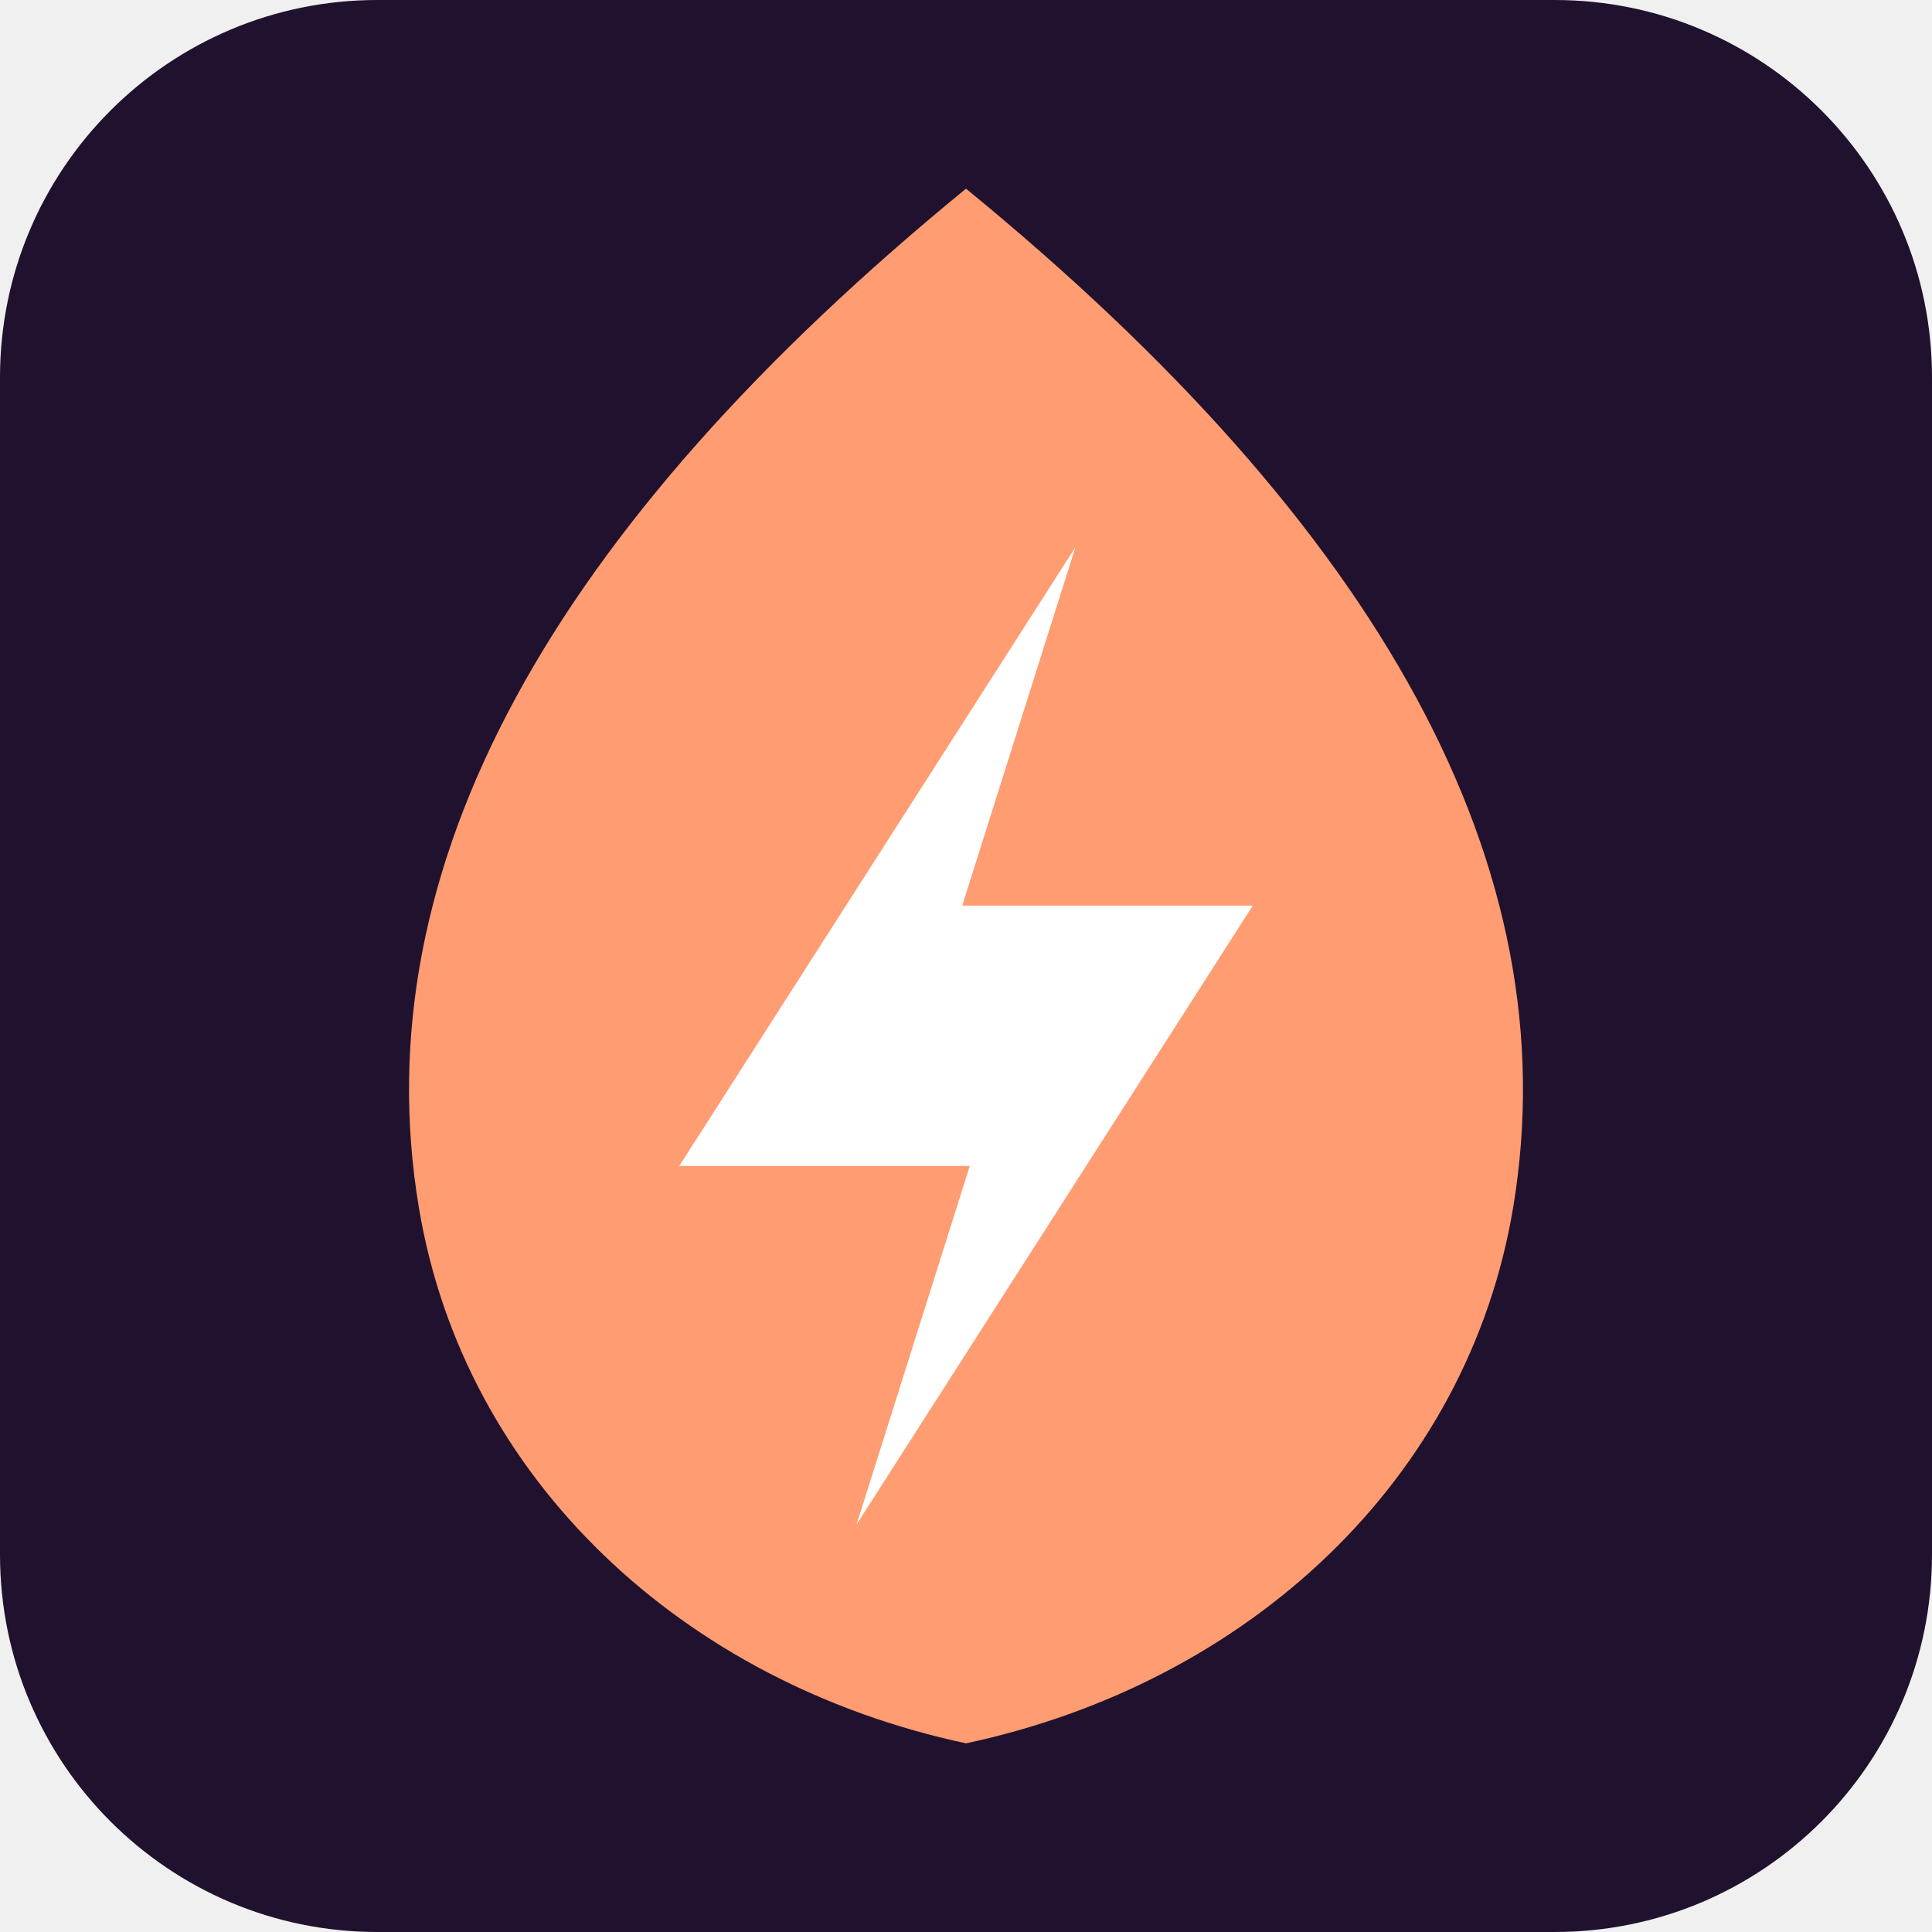
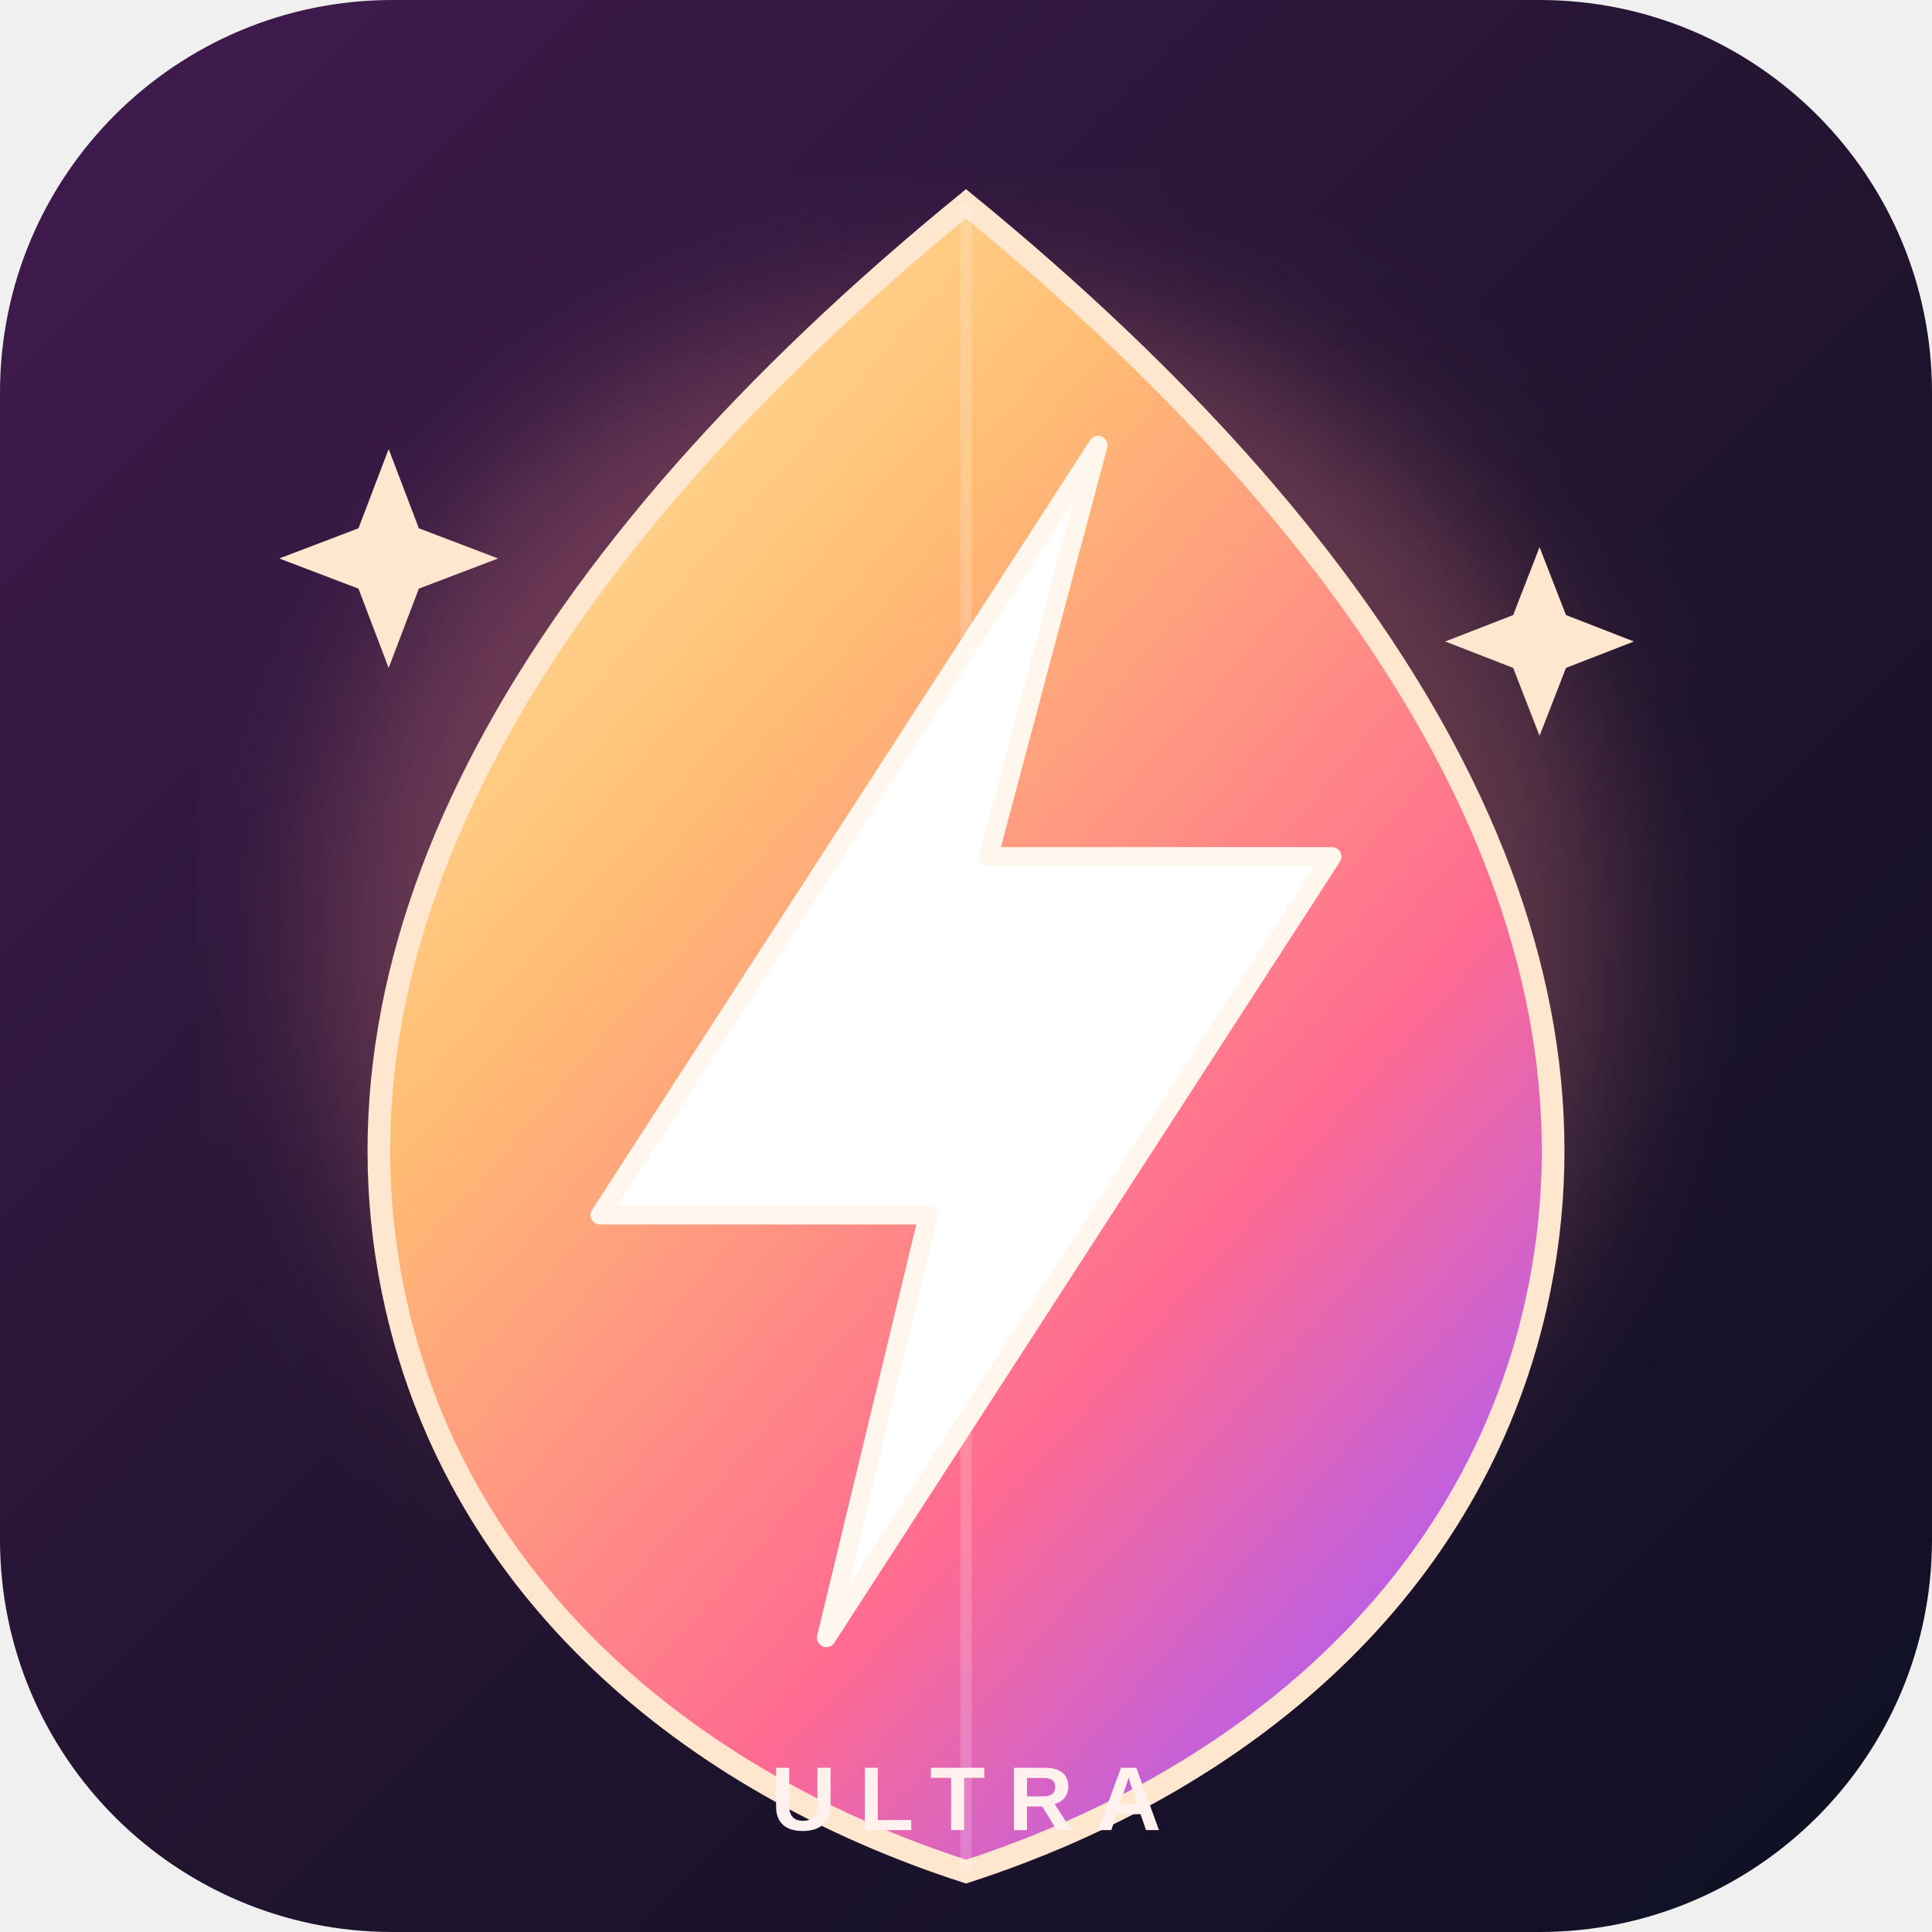
<svg xmlns="http://www.w3.org/2000/svg" viewBox="0 0 512 512">
-   <rect width="512" height="512" rx="100" fill="#20122e" />
-   <path d="M256 50c-110 90-160 180-145 270 12 72 70 126 145 142 75-16 133-70 145-142 15-90-35-180-145-270Z" fill="#ff9c72" />
-   <path d="m285 145-105 164h77l-30 95 105-164h-77Z" fill="white" />
+   <defs>
+     <linearGradient id="bg" x2="1" y2="1">
+       <stop stop-color="#421b50" />
+       <stop offset=".55" stop-color="#20142e" />
+       <stop offset="1" stop-color="#0e1025" />
+     </linearGradient>
+     <linearGradient id="fire" x2=".8" y2="1">
+       <stop stop-color="#fff1b0" />
+       <stop offset=".35" stop-color="#ffbd73" />
+       <stop offset=".72" stop-color="#ff6b91" />
+       <stop offset="1" stop-color="#a75bff" />
+     </linearGradient>
+     <filter id="glow">
+       <feGaussianBlur stdDeviation="20" />
+     </filter>
+   </defs>
+   <rect width="512" height="512" rx="104" fill="url(#bg)" />
+   <circle cx="256" cy="250" r="170" fill="#ff8c8c" opacity=".3" filter="url(#glow)" />
+   <path d="M256 54c-115 94-173 195-151 292 17 75 77 126 151 150 74-24 134-75 151-150 22-97-36-198-151-292Z" fill="url(#fire)" stroke="#ffe7cf" stroke-width="6" />
+   <path d="m291 118-132 204h87l-27 112 134-207h-91Z" fill="#fff" stroke="#fff7ed" stroke-width="5" stroke-linejoin="round" />
+   <path d="m256 54 0 442" stroke="#fff" stroke-opacity=".18" stroke-width="3" />
+   <g fill="#ffe7cf">
+     <path d="m103 119 8 21 21 8-21 8-8 21-8-21-21-8 21-8z" />
+     <path d="m408 145 7 18 18 7-18 7-7 18-7-18-18-7 18-7z" />
+   </g>
+   <text x="256" y="485" text-anchor="middle" fill="#fff1ed" font-family="Arial,sans-serif" font-size="24" font-weight="900" letter-spacing="6">ULTRA</text>
</svg>
